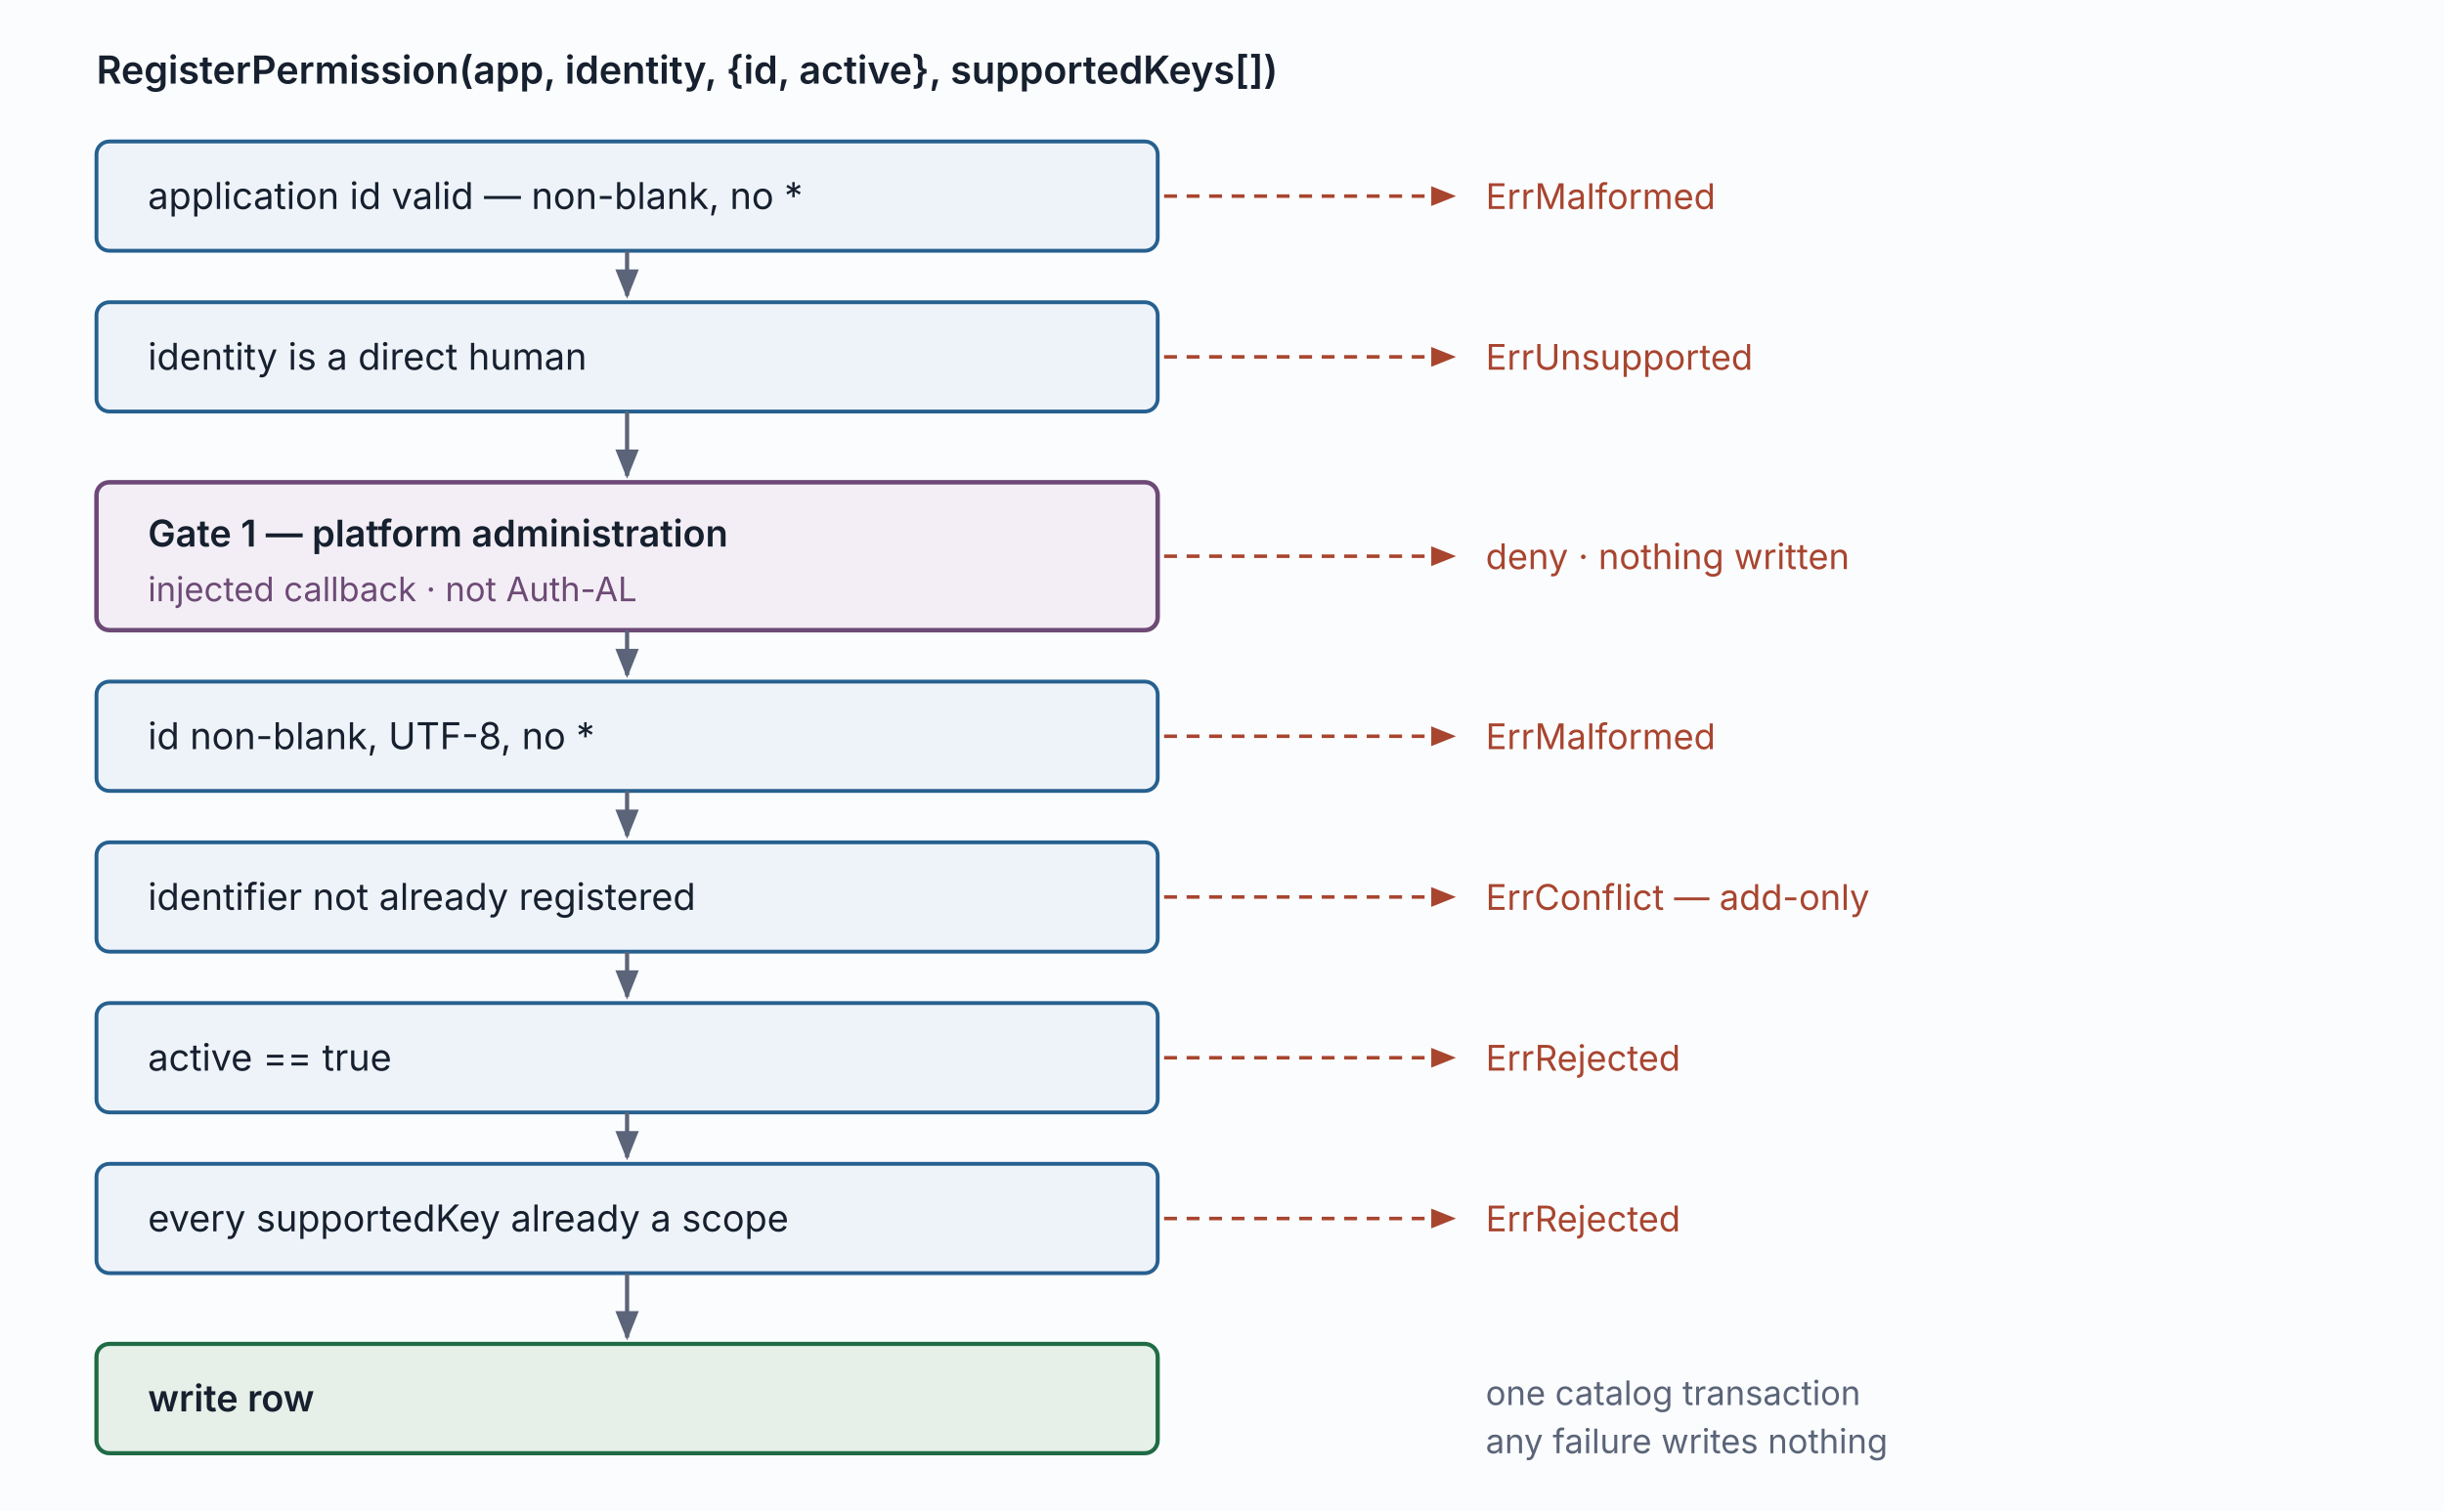
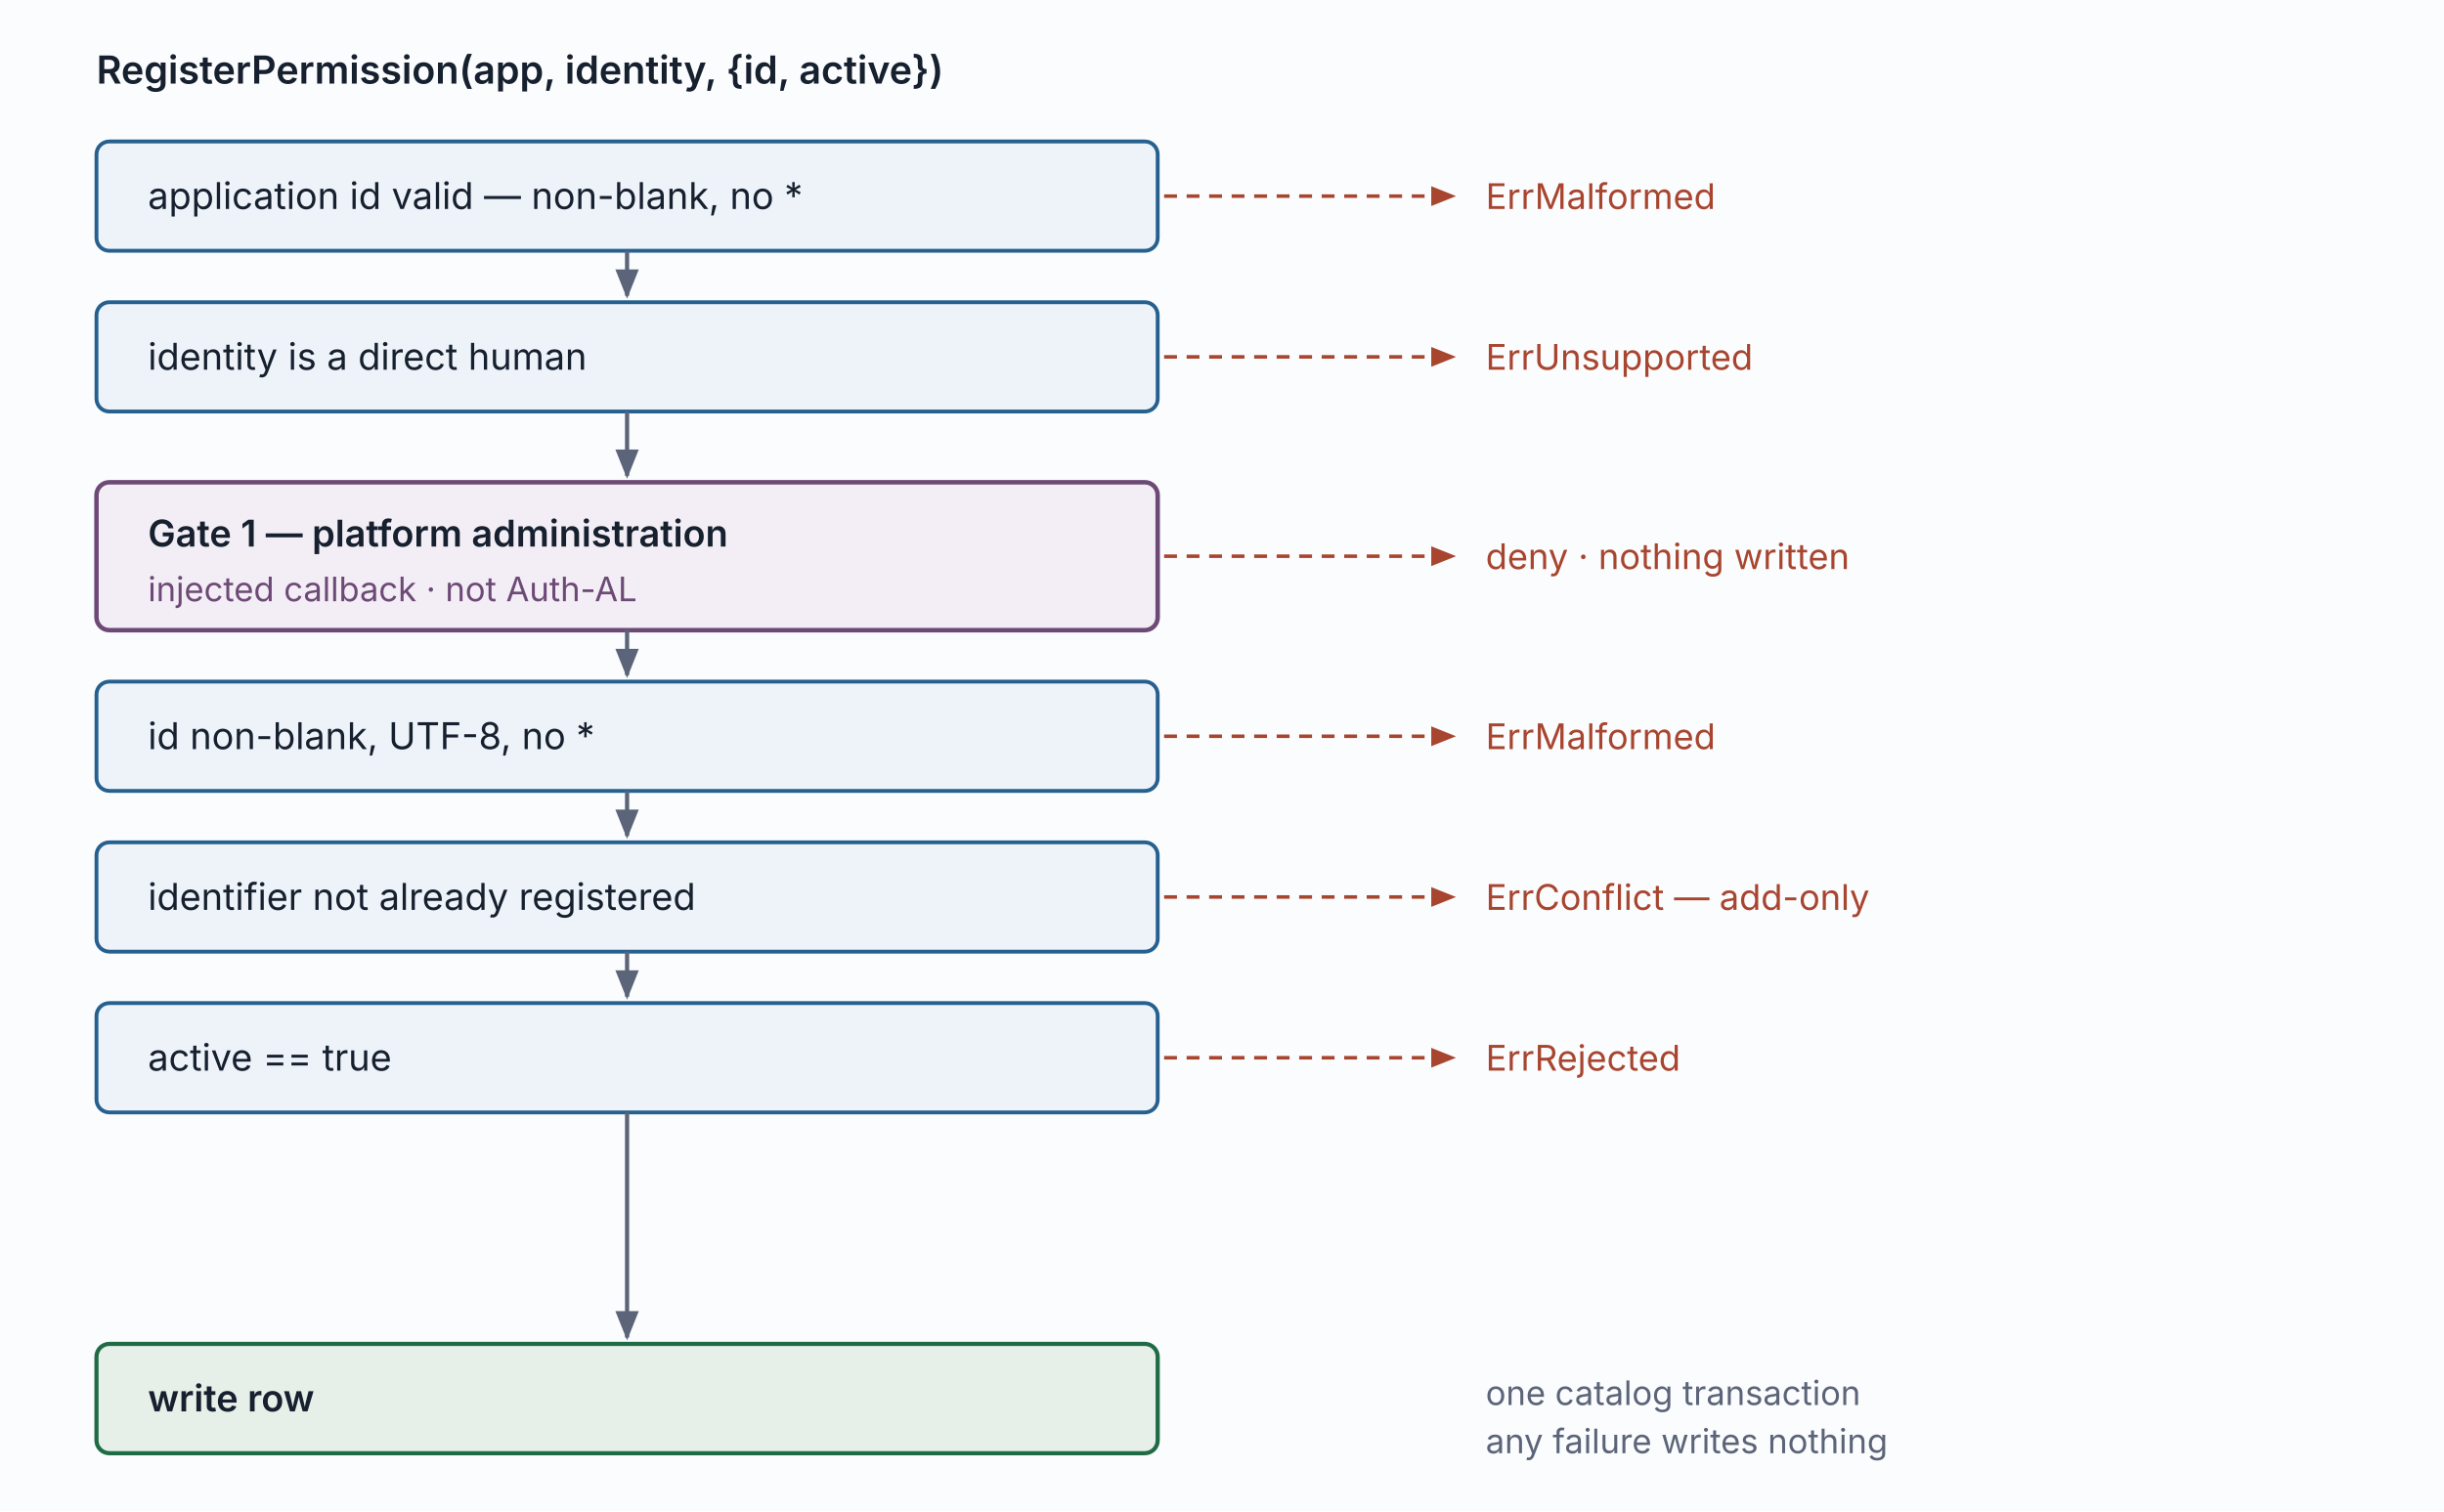
<svg xmlns="http://www.w3.org/2000/svg" viewBox="0 0 760 470" width="760" height="470" font-family="system-ui, -apple-system, Segoe UI, sans-serif">
  <defs>
    <marker id="b" viewBox="0 0 10 10" refX="9" refY="5" markerWidth="7" markerHeight="7" orient="auto-start-reverse">
      <polygon points="0,1 10,5 0,9" fill="#5b6478" />
    </marker>
    <marker id="bx" viewBox="0 0 10 10" refX="9" refY="5" markerWidth="7" markerHeight="7" orient="auto-start-reverse">
      <polygon points="0,1 10,5 0,9" fill="#a8452f" />
    </marker>
  </defs>
  <rect width="760" height="470" fill="#fbfcfe" />
-   <text x="30" y="26" font-size="12" font-weight="600" fill="#16202e">RegisterPermission(app, identity, {id, active}, supportedKeys[])</text>
+   <text x="30" y="26" font-size="12" font-weight="600" fill="#16202e">RegisterPermission(app, identity, {id, active})</text>
  <rect x="30" y="44" width="330" height="34" rx="4" fill="#eef3f9" stroke="#26608f" stroke-width="1.2" />
  <text x="46" y="65" font-size="11.5" fill="#16202e">application id valid — non-blank, no *</text>
  <rect x="30" y="94" width="330" height="34" rx="4" fill="#eef3f9" stroke="#26608f" stroke-width="1.2" />
  <text x="46" y="115" font-size="11.5" fill="#16202e">identity is a direct human</text>
  <rect x="30" y="150" width="330" height="46" rx="4" fill="#f3eef5" stroke="#6d4a76" stroke-width="1.4" />
  <text x="46" y="170" font-size="11.5" font-weight="600" fill="#16202e">Gate 1 — platform administration</text>
  <text x="46" y="187" font-size="10.5" fill="#6d4a76">injected callback · not Auth-AL</text>
  <rect x="30" y="212" width="330" height="34" rx="4" fill="#eef3f9" stroke="#26608f" stroke-width="1.2" />
  <text x="46" y="233" font-size="11.5" fill="#16202e">id non-blank, UTF-8, no *</text>
  <rect x="30" y="262" width="330" height="34" rx="4" fill="#eef3f9" stroke="#26608f" stroke-width="1.2" />
  <text x="46" y="283" font-size="11.5" fill="#16202e">identifier not already registered</text>
  <rect x="30" y="312" width="330" height="34" rx="4" fill="#eef3f9" stroke="#26608f" stroke-width="1.2" />
  <text x="46" y="333" font-size="11.5" fill="#16202e">active == true</text>
-   <rect x="30" y="362" width="330" height="34" rx="4" fill="#eef3f9" stroke="#26608f" stroke-width="1.2" />
-   <text x="46" y="383" font-size="11.5" fill="#16202e">every supportedKey already a scope</text>
  <rect x="30" y="418" width="330" height="34" rx="4" fill="#e6efe8" stroke="#1f6b45" stroke-width="1.3" />
  <text x="46" y="439" font-size="11.5" font-weight="600" fill="#16202e">write row</text>
  <line x1="195" y1="78" x2="195" y2="92" stroke="#5b6478" stroke-width="1.3" marker-end="url(#b)" />
  <line x1="195" y1="128" x2="195" y2="148" stroke="#5b6478" stroke-width="1.3" marker-end="url(#b)" />
  <line x1="195" y1="196" x2="195" y2="210" stroke="#5b6478" stroke-width="1.3" marker-end="url(#b)" />
  <line x1="195" y1="246" x2="195" y2="260" stroke="#5b6478" stroke-width="1.3" marker-end="url(#b)" />
  <line x1="195" y1="296" x2="195" y2="310" stroke="#5b6478" stroke-width="1.3" marker-end="url(#b)" />
-   <line x1="195" y1="346" x2="195" y2="360" stroke="#5b6478" stroke-width="1.3" marker-end="url(#b)" />
-   <line x1="195" y1="396" x2="195" y2="416" stroke="#5b6478" stroke-width="1.3" marker-end="url(#b)" />
+   <line x1="195" y1="346" x2="195" y2="416" stroke="#5b6478" stroke-width="1.3" marker-end="url(#b)" />
  <line x1="362" y1="61" x2="452" y2="61" stroke="#a8452f" stroke-width="1.1" stroke-dasharray="4 3" marker-end="url(#bx)" />
  <text x="462" y="65" font-size="11" fill="#a8452f">ErrMalformed</text>
  <line x1="362" y1="111" x2="452" y2="111" stroke="#a8452f" stroke-width="1.1" stroke-dasharray="4 3" marker-end="url(#bx)" />
  <text x="462" y="115" font-size="11" fill="#a8452f">ErrUnsupported</text>
  <line x1="362" y1="173" x2="452" y2="173" stroke="#a8452f" stroke-width="1.1" stroke-dasharray="4 3" marker-end="url(#bx)" />
  <text x="462" y="177" font-size="11" fill="#a8452f">deny · nothing written</text>
  <line x1="362" y1="229" x2="452" y2="229" stroke="#a8452f" stroke-width="1.1" stroke-dasharray="4 3" marker-end="url(#bx)" />
  <text x="462" y="233" font-size="11" fill="#a8452f">ErrMalformed</text>
  <line x1="362" y1="279" x2="452" y2="279" stroke="#a8452f" stroke-width="1.1" stroke-dasharray="4 3" marker-end="url(#bx)" />
  <text x="462" y="283" font-size="11" fill="#a8452f">ErrConflict — add-only</text>
  <line x1="362" y1="329" x2="452" y2="329" stroke="#a8452f" stroke-width="1.1" stroke-dasharray="4 3" marker-end="url(#bx)" />
  <text x="462" y="333" font-size="11" fill="#a8452f">ErrRejected</text>
-   <line x1="362" y1="379" x2="452" y2="379" stroke="#a8452f" stroke-width="1.1" stroke-dasharray="4 3" marker-end="url(#bx)" />
-   <text x="462" y="383" font-size="11" fill="#a8452f">ErrRejected</text>
  <text x="462" y="437" font-size="10.5" fill="#5b6478">one catalog transaction</text>
  <text x="462" y="452" font-size="10.5" fill="#5b6478">any failure writes nothing</text>
</svg>
